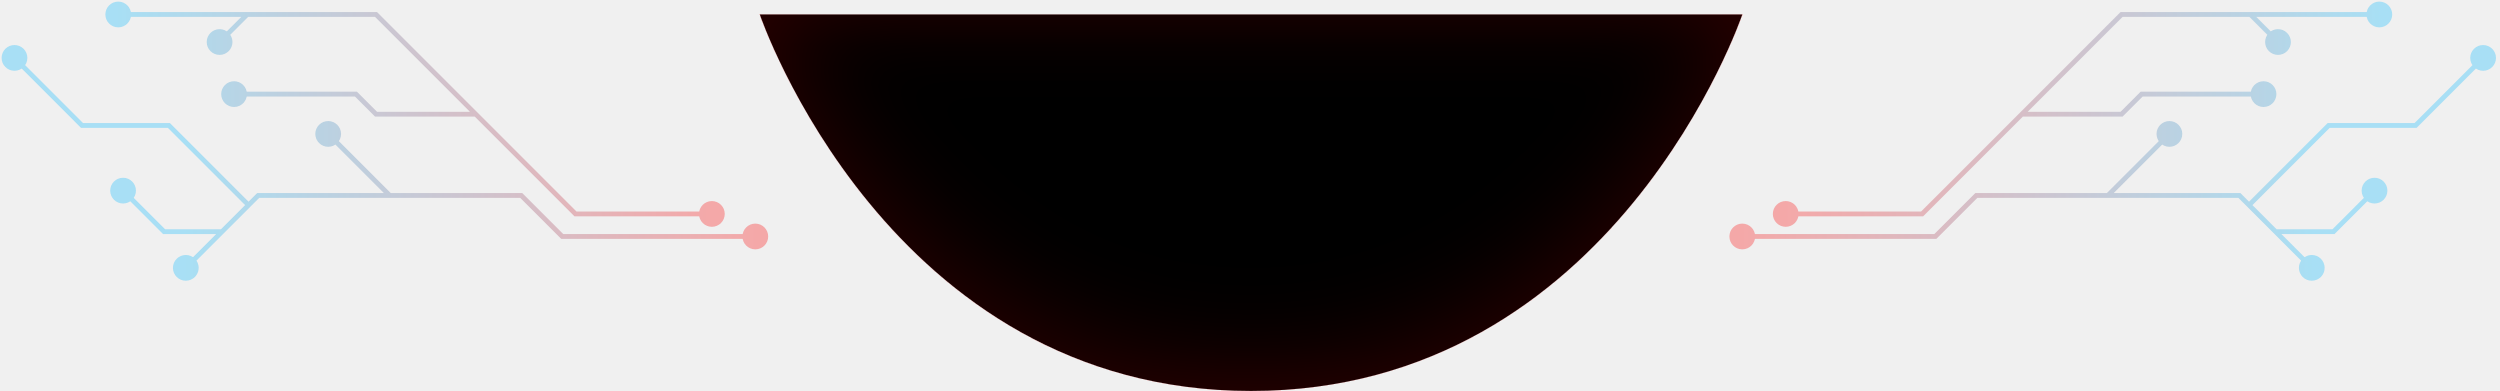
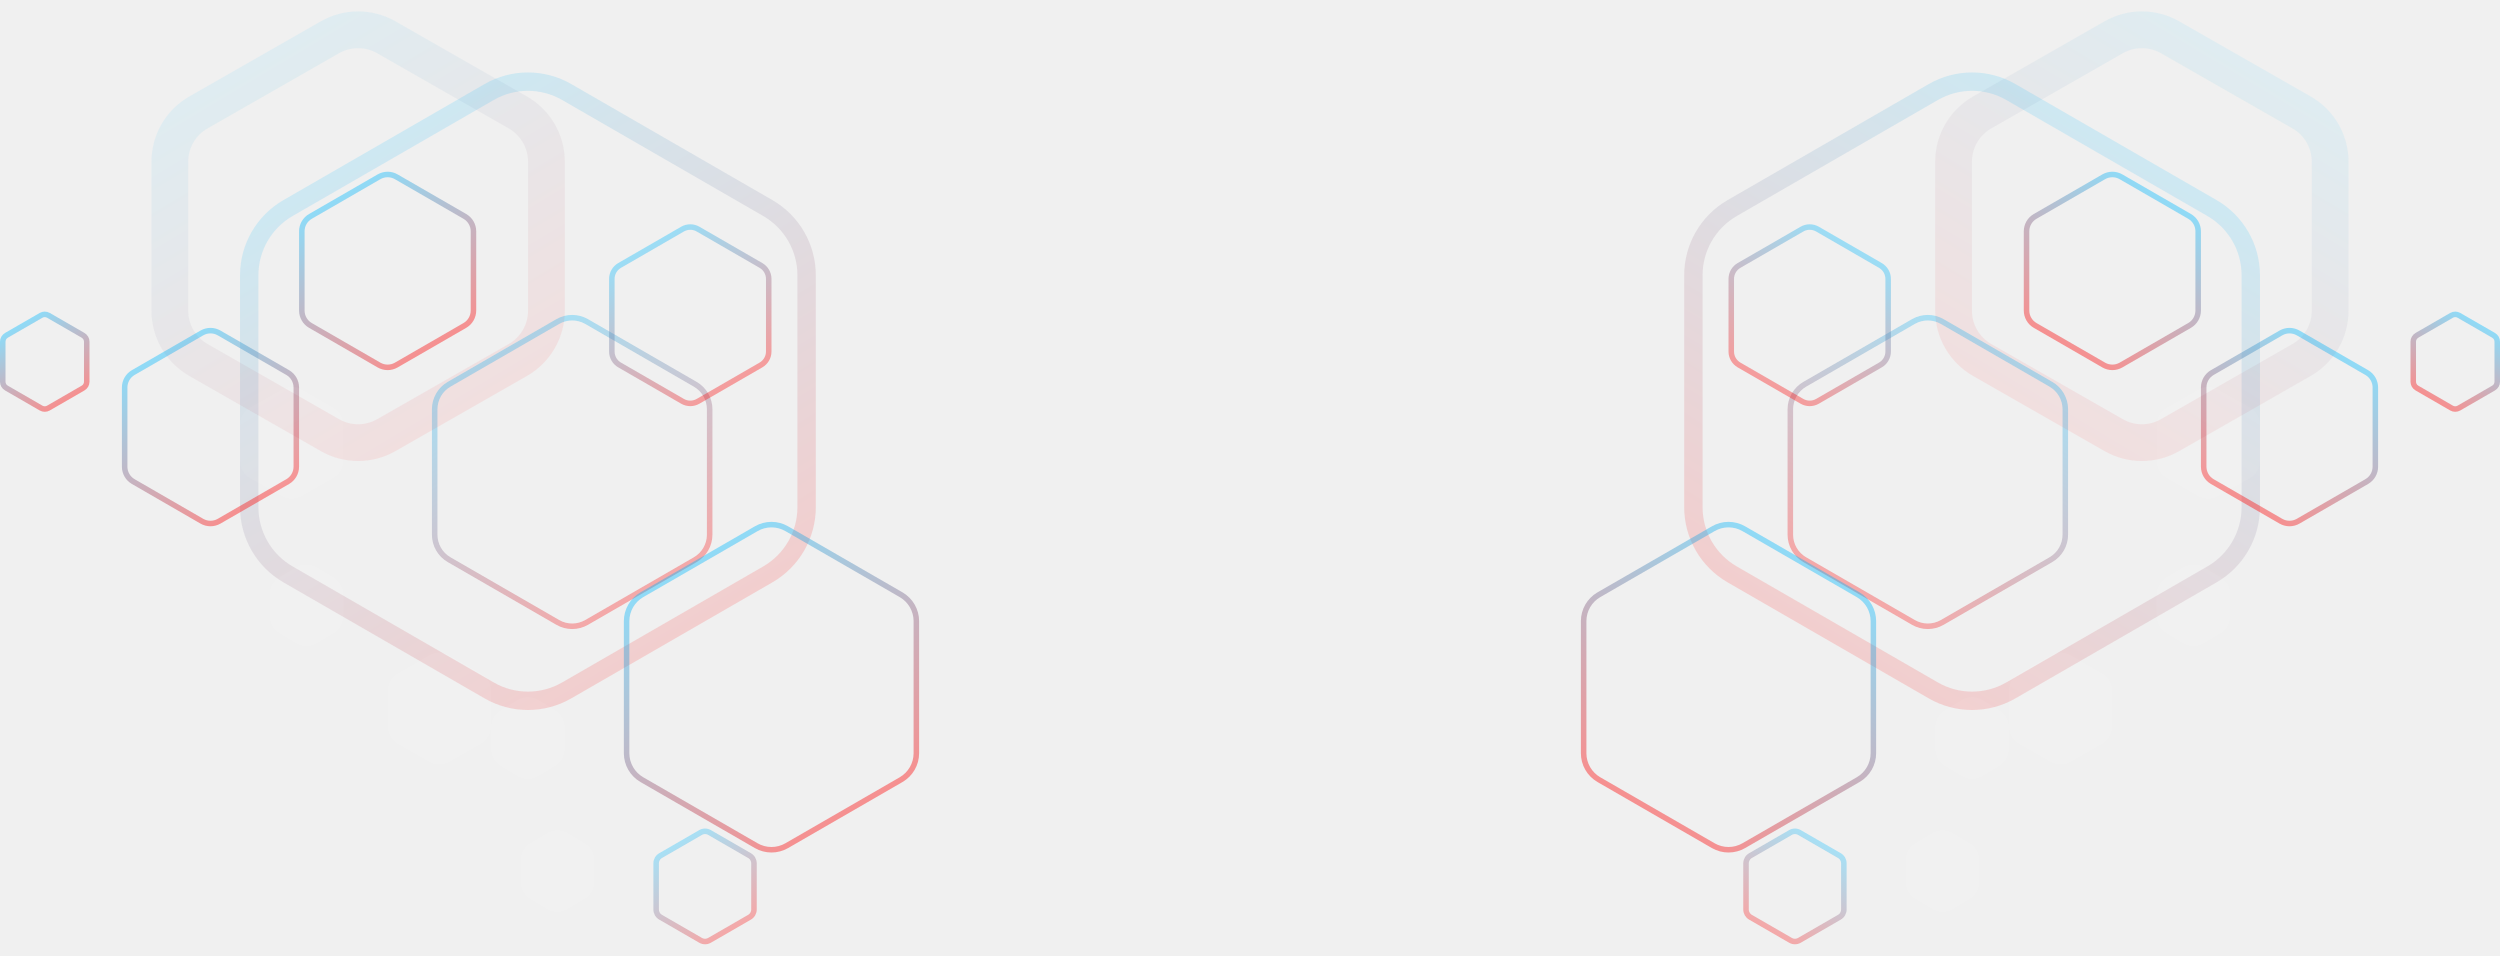
- <svg xmlns="http://www.w3.org/2000/svg" width="518" height="81" viewBox="0 0 518 81" fill="none">
-   <path d="M358.333 49C358.333 50.473 359.527 51.667 361 51.667C362.473 51.667 363.667 50.473 363.667 49C363.667 47.527 362.473 46.333 361 46.333C359.527 46.333 358.333 47.527 358.333 49ZM401 49V49.5H401.207L401.354 49.354L401 49ZM409.5 40.5V40H409.293L409.146 40.146L409.5 40.5ZM464 40.5L464.354 40.146L464.207 40H464V40.5ZM476.333 55.5C476.333 56.973 477.527 58.167 479 58.167C480.473 58.167 481.667 56.973 481.667 55.5C481.667 54.027 480.473 52.833 479 52.833C477.527 52.833 476.333 54.027 476.333 55.5ZM446.833 27.75C446.833 29.223 448.027 30.417 449.5 30.417C450.973 30.417 452.167 29.223 452.167 27.75C452.167 26.277 450.973 25.083 449.5 25.083C448.027 25.083 446.833 26.277 446.833 27.75ZM483.5 48V48.5H483.707L483.854 48.354L483.5 48ZM489.333 39.5C489.333 40.973 490.527 42.167 492 42.167C493.473 42.167 494.667 40.973 494.667 39.5C494.667 38.027 493.473 36.833 492 36.833C490.527 36.833 489.333 38.027 489.333 39.5ZM482.5 26V25.5H482.293L482.146 25.646L482.5 26ZM500.5 26V26.5H500.707L500.854 26.354L500.5 26ZM511.833 12C511.833 13.473 513.027 14.667 514.5 14.667C515.973 14.667 517.167 13.473 517.167 12C517.167 10.527 515.973 9.333 514.5 9.333C513.027 9.333 511.833 10.527 511.833 12ZM361 49.5H401V48.5H361V49.5ZM401.354 49.354L409.854 40.854L409.146 40.146L400.646 48.646L401.354 49.354ZM409.5 41H436.75V40H409.5V41ZM436.75 41H464V40H436.75V41ZM437.104 40.854L449.854 28.104L449.146 27.396L436.396 40.146L437.104 40.854ZM471.146 48.354L478.646 55.854L479.354 55.146L471.854 47.646L471.146 48.354ZM471.5 48.5H483.5V47.5H471.5V48.5ZM483.854 48.354L492.354 39.854L491.646 39.146L483.146 47.646L483.854 48.354ZM463.646 40.854L465.646 42.854L466.354 42.146L464.354 40.146L463.646 40.854ZM465.646 42.854L471.146 48.354L471.854 47.646L466.354 42.146L465.646 42.854ZM466.354 42.854L482.854 26.354L482.146 25.646L465.646 42.146L466.354 42.854ZM482.5 26.5H500.5V25.5H482.5V26.5ZM500.854 26.354L514.854 12.354L514.146 11.646L500.146 25.646L500.854 26.354Z" fill="url(#paint0_linear_651_4)" fill-opacity="0.3" />
-   <path d="M490.333 3C490.333 4.473 491.527 5.667 493 5.667C494.473 5.667 495.667 4.473 495.667 3C495.667 1.527 494.473 0.333 493 0.333C491.527 0.333 490.333 1.527 490.333 3ZM439.586 3V2.5H439.379L439.232 2.646L439.586 3ZM398.259 44.327V44.827H398.466L398.613 44.68L398.259 44.327ZM367.333 44.327C367.333 45.8 368.527 46.993 370 46.993C371.473 46.993 372.667 45.8 372.667 44.327C372.667 42.854 371.473 41.66 370 41.66C368.527 41.66 367.333 42.854 367.333 44.327ZM439.586 23.663V24.163H439.793L439.939 24.017L439.586 23.663ZM443.749 19.5V19H443.542L443.395 19.146L443.749 19.5ZM466.333 19.5C466.333 20.973 467.527 22.167 469 22.167C470.473 22.167 471.667 20.973 471.667 19.5C471.667 18.027 470.473 16.833 469 16.833C467.527 16.833 466.333 18.027 466.333 19.5ZM469.333 8.707C469.333 10.18 470.527 11.374 472 11.374C473.473 11.374 474.667 10.18 474.667 8.707C474.667 7.234 473.473 6.04 472 6.04C470.527 6.04 469.333 7.234 469.333 8.707ZM398.259 43.827H370V44.827H398.259V43.827ZM439.232 2.646L418.569 23.31L419.276 24.017L439.939 3.354L439.232 2.646ZM418.569 23.31L397.905 43.973L398.613 44.68L419.276 24.017L418.569 23.31ZM418.922 24.163H439.586V23.163H418.922V24.163ZM439.939 24.017L444.103 19.854L443.395 19.146L439.232 23.31L439.939 24.017ZM443.749 20H469V19H443.749V20ZM493 2.5H466.293V3.5H493V2.5ZM466.293 2.5H439.586V3.5H466.293V2.5ZM465.939 3.354L471.646 9.061L472.354 8.354L466.646 2.646L465.939 3.354Z" fill="url(#paint1_linear_651_4)" fill-opacity="0.3" />
-   <path d="M159.167 49C159.167 50.473 157.973 51.667 156.5 51.667C155.027 51.667 153.833 50.473 153.833 49C153.833 47.527 155.027 46.333 156.5 46.333C157.973 46.333 159.167 47.527 159.167 49ZM116.5 49V49.5H116.293L116.146 49.354L116.5 49ZM108 40.5V40H108.207L108.354 40.146L108 40.5ZM53.5 40.5L53.146 40.146L53.293 40H53.5V40.5ZM41.167 55.5C41.167 56.973 39.973 58.167 38.5 58.167C37.027 58.167 35.833 56.973 35.833 55.5C35.833 54.027 37.027 52.833 38.5 52.833C39.973 52.833 41.167 54.027 41.167 55.5ZM70.667 27.75C70.667 29.223 69.473 30.417 68 30.417C66.527 30.417 65.333 29.223 65.333 27.75C65.333 26.277 66.527 25.083 68 25.083C69.473 25.083 70.667 26.277 70.667 27.75ZM34 48V48.5H33.793L33.646 48.354L34 48ZM28.167 39.5C28.167 40.973 26.973 42.167 25.5 42.167C24.027 42.167 22.833 40.973 22.833 39.5C22.833 38.027 24.027 36.833 25.5 36.833C26.973 36.833 28.167 38.027 28.167 39.5ZM35 26V25.5H35.207L35.354 25.646L35 26ZM17 26V26.5H16.793L16.646 26.354L17 26ZM5.667 12C5.667 13.473 4.473 14.667 3 14.667C1.527 14.667 0.333 13.473 0.333 12C0.333 10.527 1.527 9.333 3 9.333C4.473 9.333 5.667 10.527 5.667 12ZM156.5 49.5H116.5V48.5H156.5V49.5ZM116.146 49.354L107.646 40.854L108.354 40.146L116.854 48.646L116.146 49.354ZM108 41H80.75V40H108V41ZM80.75 41H53.5V40H80.75V41ZM80.396 40.854L67.646 28.104L68.354 27.396L81.104 40.146L80.396 40.854ZM46.354 48.354L38.854 55.854L38.146 55.146L45.646 47.646L46.354 48.354ZM46 48.5H34V47.5H46V48.5ZM33.646 48.354L25.146 39.854L25.854 39.146L34.354 47.646L33.646 48.354ZM53.854 40.854L51.854 42.854L51.146 42.146L53.146 40.146L53.854 40.854ZM51.854 42.854L46.354 48.354L45.646 47.646L51.146 42.146L51.854 42.854ZM51.146 42.854L34.646 26.354L35.354 25.646L51.854 42.146L51.146 42.854ZM35 26.5H17V25.5H35V26.5ZM16.646 26.354L2.646 12.354L3.354 11.646L17.354 25.646L16.646 26.354Z" fill="url(#paint2_linear_651_4)" fill-opacity="0.3" />
-   <path d="M27.167 3C27.167 4.473 25.973 5.667 24.5 5.667C23.027 5.667 21.833 4.473 21.833 3C21.833 1.527 23.027 0.333 24.5 0.333C25.973 0.333 27.167 1.527 27.167 3ZM77.914 3V2.5H78.121L78.268 2.646L77.914 3ZM119.241 44.327V44.827H119.034L118.887 44.68L119.241 44.327ZM150.167 44.327C150.167 45.8 148.973 46.993 147.5 46.993C146.027 46.993 144.833 45.8 144.833 44.327C144.833 42.854 146.027 41.66 147.5 41.66C148.973 41.66 150.167 42.854 150.167 44.327ZM77.914 23.663V24.163H77.707L77.561 24.017L77.914 23.663ZM73.751 19.5V19H73.958L74.105 19.146L73.751 19.5ZM51.167 19.5C51.167 20.973 49.973 22.167 48.5 22.167C47.027 22.167 45.833 20.973 45.833 19.5C45.833 18.027 47.027 16.833 48.5 16.833C49.973 16.833 51.167 18.027 51.167 19.5ZM48.167 8.707C48.167 10.18 46.973 11.374 45.5 11.374C44.027 11.374 42.833 10.18 42.833 8.707C42.833 7.234 44.027 6.04 45.5 6.04C46.973 6.04 48.167 7.234 48.167 8.707ZM119.241 43.827H147.5V44.827H119.241V43.827ZM78.268 2.646L98.931 23.31L98.224 24.017L77.561 3.354L78.268 2.646ZM98.931 23.31L119.595 43.973L118.887 44.68L98.224 24.017L98.931 23.31ZM98.578 24.163H77.914V23.163H98.578V24.163ZM77.561 24.017L73.397 19.854L74.105 19.146L78.268 23.31L77.561 24.017ZM73.751 20H48.5V19H73.751V20ZM24.5 2.5H51.207V3.5H24.5V2.5ZM51.207 2.5H77.914V3.5H51.207V2.5ZM51.561 3.354L45.854 9.061L45.146 8.354L50.854 2.646L51.561 3.354Z" fill="url(#paint3_linear_651_4)" fill-opacity="0.3" />
-   <g filter="url(#filter0_i_651_4)">
-     <path d="M259.22 81C183.841 81 157.441 3 157.441 3H361C361 3 334.599 81 259.22 81Z" fill="black" />
-   </g>
+ <svg xmlns="http://www.w3.org/2000/svg" width="136" height="52" viewBox="0 0 136 52" fill="none">
+   <path d="M104.088 17.492L98.179 20.904C97.693 21.184 97.394 21.703 97.394 22.264V29.087C97.394 29.648 97.693 30.167 98.179 30.447L104.088 33.859C104.574 34.14 105.173 34.14 105.658 33.859L111.568 30.447C112.054 30.167 112.353 29.648 112.353 29.087V22.264C112.353 21.703 112.054 21.184 111.568 20.904L105.658 17.492C105.173 17.212 104.574 17.212 104.088 17.492Z" stroke="url(#paint0_linear_701_37)" stroke-opacity="0.3" stroke-width="0.3" />
+   <path d="M105.172 5.006L94.231 11.318C92.925 12.072 92.12 13.466 92.12 14.974V27.592C92.12 29.1 92.925 30.494 94.231 31.247L105.172 37.559C106.477 38.312 108.085 38.312 109.39 37.559L120.331 31.247C121.637 30.494 122.442 29.1 122.442 27.592V14.974C122.442 13.466 121.637 12.072 120.331 11.318L109.39 5.006C108.085 4.253 106.477 4.253 105.172 5.006Z" stroke="url(#paint1_linear_701_37)" stroke-opacity="0.14" />
+   <path d="M98.026 12.464L94.604 14.44C94.343 14.591 94.181 14.87 94.181 15.172V19.123C94.181 19.425 94.343 19.704 94.604 19.855L98.026 21.831C98.287 21.982 98.61 21.982 98.871 21.831L102.293 19.855C102.554 19.704 102.716 19.425 102.716 19.123V15.172C102.716 14.87 102.554 14.591 102.293 14.44L98.871 12.464C98.61 12.313 98.287 12.313 98.026 12.464Z" stroke="url(#paint2_linear_701_37)" stroke-opacity="0.35" stroke-width="0.3" />
+   <path d="M114.444 9.617L110.712 11.772C110.422 11.94 110.244 12.249 110.244 12.583V16.893C110.244 17.227 110.422 17.537 110.712 17.704L114.444 19.859C114.734 20.026 115.091 20.026 115.381 19.859L119.113 17.704C119.403 17.537 119.581 17.227 119.581 16.893V12.583C119.581 12.249 119.403 11.94 119.113 11.772L115.381 9.617C115.091 9.45 114.734 9.45 114.444 9.617Z" stroke="url(#paint3_linear_701_37)" stroke-opacity="0.4" stroke-width="0.3" />
+   <path d="M124.082 18.112L120.349 20.267C120.06 20.434 119.881 20.744 119.881 21.078V25.388C119.881 25.722 120.06 26.032 120.349 26.199L124.082 28.354C124.371 28.521 124.728 28.521 125.018 28.354L128.75 26.199C129.04 26.032 129.219 25.722 129.219 25.388V21.078C129.219 20.744 129.04 20.434 128.75 20.267L125.018 18.112C124.728 17.945 124.371 17.945 124.082 18.112Z" stroke="url(#paint4_linear_701_37)" stroke-opacity="0.4" stroke-width="0.3" />
+   <path d="M112.639 35.645C112.305 35.455 111.895 35.455 111.561 35.645L109.836 36.631C109.498 36.824 109.289 37.184 109.289 37.574V39.526C109.289 39.916 109.498 40.276 109.836 40.469L111.561 41.455C111.895 41.645 112.305 41.645 112.639 41.455L114.363 40.469C114.702 40.276 114.911 39.916 114.911 39.526V37.574C114.911 37.184 114.702 36.824 114.363 36.631L112.639 35.645Z" fill="white" fill-opacity="0.05" />
+   <path d="M106.234 45.31C105.89 45.104 105.46 45.104 105.116 45.31L104.195 45.863C103.868 46.059 103.667 46.413 103.667 46.795V47.974C103.667 48.355 103.868 48.709 104.195 48.906L105.116 49.458C105.46 49.665 105.89 49.665 106.234 49.458L107.156 48.906C107.483 48.709 107.683 48.355 107.683 47.974V46.795C107.683 46.413 107.483 46.059 107.156 45.863L106.234 45.31Z" fill="white" fill-opacity="0.05" />
+   <path d="M119.887 30.854C119.543 30.648 119.113 30.648 118.769 30.854L117.848 31.407C117.521 31.603 117.32 31.957 117.32 32.339V33.518C117.32 33.899 117.521 34.253 117.848 34.449L118.769 35.002C119.113 35.209 119.543 35.209 119.887 35.002L120.808 34.449C121.136 34.253 121.336 33.899 121.336 33.518V32.339C121.336 31.957 121.136 31.603 120.808 31.407L119.887 30.854Z" fill="white" fill-opacity="0.05" />
+   <path d="M107.84 38.082C107.496 37.876 107.066 37.876 106.722 38.082L105.801 38.635C105.474 38.831 105.273 39.185 105.273 39.567V40.746C105.273 41.127 105.474 41.481 105.801 41.677L106.722 42.23C107.066 42.437 107.496 42.437 107.84 42.23L108.762 41.677C109.089 41.481 109.289 41.127 109.289 40.746V39.567C109.289 39.185 109.089 38.831 108.762 38.635L107.84 38.082Z" fill="white" fill-opacity="0.05" />
+   <path d="M120.67 21.189C120.336 20.998 119.926 20.998 119.592 21.189L117.867 22.175C117.529 22.368 117.32 22.728 117.32 23.118V25.07C117.32 25.459 117.529 25.819 117.867 26.013L119.592 26.998C119.926 27.189 120.336 27.189 120.67 26.998L122.394 26.013C122.733 25.819 122.942 25.459 122.942 25.07V23.118C122.942 22.728 122.733 22.368 122.394 22.175L120.67 21.189Z" fill="white" fill-opacity="0.05" />
+   <path d="M114.984 2.028L107.831 6.116C106.868 6.666 106.274 7.69 106.274 8.799V16.901C106.274 18.01 106.868 19.034 107.831 19.584L114.984 23.672C115.934 24.215 117.101 24.215 118.051 23.672L125.204 19.584C126.167 19.034 126.761 18.01 126.761 16.901V8.799C126.761 7.69 126.167 6.666 125.204 6.116L118.051 2.028C117.101 1.485 115.934 1.485 114.984 2.028Z" stroke="url(#paint5_linear_701_37)" stroke-opacity="0.07" stroke-width="2" />
+   <path d="M133.366 17.154L131.481 18.242C131.357 18.314 131.281 18.445 131.281 18.588V20.765C131.281 20.908 131.357 21.039 131.481 21.11L133.366 22.199C133.49 22.27 133.642 22.27 133.765 22.199L135.651 21.11C135.774 21.039 135.85 20.908 135.85 20.765V18.588C135.85 18.445 135.774 18.314 135.651 18.242L133.765 17.154C133.642 17.083 133.49 17.083 133.366 17.154Z" stroke="url(#paint6_linear_701_37)" stroke-opacity="0.4" stroke-width="0.3" />
+   <path d="M93.201 28.762L86.98 32.353C86.466 32.65 86.15 33.198 86.15 33.792V40.974C86.15 41.568 86.466 42.116 86.98 42.413L93.201 46.004C93.715 46.301 94.348 46.301 94.862 46.004L101.082 42.413C101.596 42.116 101.912 41.568 101.912 40.974V33.792C101.912 33.198 101.596 32.65 101.082 32.353L94.862 28.762C94.348 28.465 93.715 28.465 93.201 28.762Z" stroke="url(#paint7_linear_701_37)" stroke-opacity="0.4" stroke-width="0.3" />
+   <path d="M97.403 45.288L95.226 46.545C95.076 46.631 94.984 46.791 94.984 46.964V49.478C94.984 49.651 95.076 49.81 95.226 49.897L97.403 51.154C97.553 51.24 97.737 51.24 97.887 51.154L100.064 49.897C100.214 49.81 100.306 49.651 100.306 49.478V46.964C100.306 46.791 100.214 46.631 100.064 46.545L97.887 45.288C97.737 45.201 97.553 45.201 97.403 45.288Z" stroke="url(#paint8_linear_701_37)" stroke-opacity="0.3" stroke-width="0.3" />
+   <path d="M31.912 17.492L37.821 20.904C38.307 21.184 38.606 21.703 38.606 22.264V29.087C38.606 29.648 38.307 30.167 37.821 30.447L31.912 33.859C31.426 34.14 30.828 34.14 30.342 33.859L24.432 30.447C23.946 30.167 23.647 29.648 23.647 29.087V22.264C23.647 21.703 23.946 21.184 24.432 20.904L30.342 17.492C30.828 17.212 31.426 17.212 31.912 17.492Z" stroke="url(#paint9_linear_701_37)" stroke-opacity="0.3" stroke-width="0.3" />
+   <path d="M30.828 5.006L41.769 11.318C43.075 12.072 43.88 13.466 43.88 14.974V27.592C43.88 29.1 43.075 30.494 41.769 31.247L30.828 37.559C29.523 38.312 27.915 38.312 26.61 37.559L15.669 31.247C14.363 30.494 13.558 29.1 13.558 27.592V14.974C13.558 13.466 14.363 12.072 15.669 11.318L26.61 5.006C27.915 4.253 29.523 4.253 30.828 5.006Z" stroke="url(#paint10_linear_701_37)" stroke-opacity="0.14" />
+   <path d="M37.974 12.464L41.396 14.44C41.657 14.591 41.819 14.87 41.819 15.172V19.123C41.819 19.425 41.657 19.704 41.396 19.855L37.974 21.831C37.713 21.982 37.39 21.982 37.129 21.831L33.707 19.855C33.446 19.704 33.284 19.425 33.284 19.123V15.172C33.284 14.87 33.446 14.591 33.707 14.44L37.129 12.464C37.39 12.313 37.713 12.313 37.974 12.464Z" stroke="url(#paint11_linear_701_37)" stroke-opacity="0.35" stroke-width="0.3" />
+   <path d="M21.555 9.617L25.288 11.772C25.578 11.94 25.756 12.249 25.756 12.583V16.893C25.756 17.227 25.578 17.537 25.288 17.704L21.555 19.859C21.266 20.026 20.909 20.026 20.619 19.859L16.887 17.704C16.597 17.537 16.419 17.227 16.419 16.893V12.583C16.419 12.249 16.597 11.94 16.887 11.772L20.619 9.617C20.909 9.45 21.266 9.45 21.555 9.617Z" stroke="url(#paint12_linear_701_37)" stroke-opacity="0.4" stroke-width="0.3" />
+   <path d="M11.918 18.112L15.651 20.267C15.94 20.434 16.119 20.744 16.119 21.078V25.388C16.119 25.722 15.94 26.032 15.651 26.199L11.918 28.354C11.629 28.521 11.272 28.521 10.982 28.354L7.25 26.199C6.96 26.032 6.781 25.722 6.781 25.388V21.078C6.781 20.744 6.96 20.434 7.25 20.267L10.982 18.112C11.272 17.945 11.629 17.945 11.918 18.112Z" stroke="url(#paint13_linear_701_37)" stroke-opacity="0.4" stroke-width="0.3" />
+   <path d="M23.361 35.645C23.695 35.455 24.105 35.455 24.439 35.645L26.164 36.631C26.502 36.824 26.711 37.184 26.711 37.574V39.526C26.711 39.916 26.502 40.276 26.164 40.469L24.439 41.455C24.105 41.645 23.695 41.645 23.361 41.455L21.637 40.469C21.298 40.276 21.089 39.916 21.089 39.526V37.574C21.089 37.184 21.298 36.824 21.637 36.631L23.361 35.645Z" fill="white" fill-opacity="0.05" />
+   <path d="M29.766 45.31C30.11 45.104 30.54 45.104 30.884 45.31L31.805 45.863C32.132 46.059 32.333 46.413 32.333 46.795V47.974C32.333 48.355 32.132 48.709 31.805 48.906L30.884 49.458C30.54 49.665 30.11 49.665 29.766 49.458L28.844 48.906C28.517 48.709 28.317 48.355 28.317 47.974V46.795C28.317 46.413 28.517 46.059 28.844 45.863L29.766 45.31Z" fill="white" fill-opacity="0.05" />
+   <path d="M16.113 30.854C16.457 30.648 16.887 30.648 17.231 30.854L18.152 31.407C18.48 31.603 18.68 31.957 18.68 32.339V33.518C18.68 33.899 18.48 34.253 18.152 34.449L17.231 35.002C16.887 35.209 16.457 35.209 16.113 35.002L15.191 34.449C14.864 34.253 14.664 33.899 14.664 33.518V32.339C14.664 31.957 14.864 31.603 15.191 31.407L16.113 30.854Z" fill="white" fill-opacity="0.05" />
+   <path d="M28.16 38.082C28.504 37.876 28.934 37.876 29.278 38.082L30.199 38.635C30.526 38.831 30.727 39.185 30.727 39.567V40.746C30.727 41.127 30.526 41.481 30.199 41.677L29.278 42.23C28.934 42.437 28.504 42.437 28.16 42.23L27.238 41.677C26.911 41.481 26.711 41.127 26.711 40.746V39.567C26.711 39.185 26.911 38.831 27.238 38.635L28.16 38.082Z" fill="white" fill-opacity="0.05" />
+   <path d="M15.33 21.189C15.664 20.998 16.074 20.998 16.408 21.189L18.133 22.175C18.471 22.368 18.68 22.728 18.68 23.118V25.07C18.68 25.459 18.471 25.819 18.133 26.013L16.408 26.998C16.074 27.189 15.664 27.189 15.33 26.998L13.605 26.013C13.267 25.819 13.058 25.459 13.058 25.07V23.118C13.058 22.728 13.267 22.368 13.605 22.175L15.33 21.189Z" fill="white" fill-opacity="0.05" />
+   <path d="M21.016 2.028L28.169 6.116C29.132 6.666 29.726 7.69 29.726 8.799V16.901C29.726 18.01 29.132 19.034 28.169 19.584L21.016 23.672C20.066 24.215 18.899 24.215 17.949 23.672L10.796 19.584C9.833 19.034 9.239 18.01 9.239 16.901V8.799C9.239 7.69 9.833 6.666 10.796 6.116L17.949 2.028C18.899 1.485 20.066 1.485 21.016 2.028Z" stroke="url(#paint14_linear_701_37)" stroke-opacity="0.07" stroke-width="2" />
+   <path d="M2.634 17.154L4.519 18.242C4.643 18.314 4.719 18.445 4.719 18.588V20.765C4.719 20.908 4.643 21.039 4.519 21.11L2.634 22.199C2.51 22.27 2.358 22.27 2.235 22.199L0.349 21.11C0.226 21.039 0.15 20.908 0.15 20.765V18.588C0.15 18.445 0.226 18.314 0.349 18.242L2.235 17.154C2.358 17.083 2.51 17.083 2.634 17.154Z" stroke="url(#paint15_linear_701_37)" stroke-opacity="0.4" stroke-width="0.3" />
+   <path d="M42.799 28.762L49.02 32.353C49.533 32.65 49.85 33.198 49.85 33.792V40.974C49.85 41.568 49.533 42.116 49.02 42.413L42.799 46.004C42.285 46.301 41.652 46.301 41.138 46.004L34.918 42.413C34.404 42.116 34.087 41.568 34.087 40.974V33.792C34.087 33.198 34.404 32.65 34.918 32.353L41.138 28.762C41.652 28.465 42.285 28.465 42.799 28.762Z" stroke="url(#paint16_linear_701_37)" stroke-opacity="0.4" stroke-width="0.3" />
+   <path d="M38.597 45.288L40.774 46.545C40.924 46.631 41.016 46.791 41.016 46.964V49.478C41.016 49.651 40.924 49.81 40.774 49.897L38.597 51.154C38.447 51.24 38.263 51.24 38.113 51.154L35.936 49.897C35.786 49.81 35.694 49.651 35.694 49.478V46.964C35.694 46.791 35.786 46.631 35.936 46.545L38.113 45.288C38.263 45.201 38.447 45.201 38.597 45.288Z" stroke="url(#paint17_linear_701_37)" stroke-opacity="0.3" stroke-width="0.3" />
  <defs>
-     <filter id="filter0_i_651_4" x="157.441" y="-2" width="203.559" height="83" filterUnits="userSpaceOnUse" color-interpolation-filters="sRGB">
-       <feFlood flood-opacity="0" result="BackgroundImageFix" />
-       <feBlend mode="normal" in="SourceGraphic" in2="BackgroundImageFix" result="shape" />
-       <feColorMatrix in="SourceAlpha" type="matrix" values="0 0 0 0 0 0 0 0 0 0 0 0 0 0 0 0 0 0 127 0" result="hardAlpha" />
-       <feOffset dy="-5" />
-       <feGaussianBlur stdDeviation="10" />
-       <feComposite in2="hardAlpha" operator="arithmetic" k2="-1" k3="1" />
-       <feColorMatrix type="matrix" values="0 0 0 0 0.996 0 0 0 0 0.004 0 0 0 0 0.004 0 0 0 0.15 0" />
-       <feBlend mode="normal" in2="shape" result="effect1_innerShadow_651_4" />
-     </filter>
-     <linearGradient id="paint0_linear_651_4" x1="361" y1="41.625" x2="479" y2="41.625" gradientUnits="userSpaceOnUse">
-       <stop stop-color="#FE0101" />
-       <stop offset="1" stop-color="#00B8FF" />
+     <linearGradient id="paint0_linear_701_37" x1="100.853" y1="32.175" x2="108.701" y2="19.21" gradientUnits="userSpaceOnUse">
+       <stop stop-color="#FF0000" />
+       <stop offset="1" stop-color="#00B9FF" />
    </linearGradient>
-     <linearGradient id="paint1_linear_651_4" x1="370" y1="23.663" x2="493" y2="23.663" gradientUnits="userSpaceOnUse">
-       <stop stop-color="#FE0101" />
-       <stop offset="1" stop-color="#00B8FF" />
+     <linearGradient id="paint1_linear_701_37" x1="99.029" y1="34.615" x2="115.12" y2="8.01" gradientUnits="userSpaceOnUse">
+       <stop stop-color="#FF0000" />
+       <stop offset="1" stop-color="#00B9FF" />
    </linearGradient>
-     <linearGradient id="paint2_linear_651_4" x1="156.5" y1="41.625" x2="38.5" y2="41.625" gradientUnits="userSpaceOnUse">
-       <stop stop-color="#FE0101" />
-       <stop offset="1" stop-color="#00B8FF" />
+     <linearGradient id="paint2_linear_701_37" x1="96.121" y1="20.91" x2="100.664" y2="13.404" gradientUnits="userSpaceOnUse">
+       <stop stop-color="#FF0000" />
+       <stop offset="1" stop-color="#00B9FF" />
    </linearGradient>
-     <linearGradient id="paint3_linear_651_4" x1="147.5" y1="23.663" x2="24.5" y2="23.663" gradientUnits="userSpaceOnUse">
-       <stop stop-color="#FE0101" />
-       <stop offset="1" stop-color="#00B8FF" />
+     <linearGradient id="paint3_linear_701_37" x1="112.374" y1="18.843" x2="117.33" y2="10.654" gradientUnits="userSpaceOnUse">
+       <stop stop-color="#FF0000" />
+       <stop offset="1" stop-color="#00B9FF" />
+     </linearGradient>
+     <linearGradient id="paint4_linear_701_37" x1="122.011" y1="27.338" x2="126.967" y2="19.149" gradientUnits="userSpaceOnUse">
+       <stop stop-color="#FF0000" />
+       <stop offset="1" stop-color="#00B9FF" />
+     </linearGradient>
+     <linearGradient id="paint5_linear_701_37" x1="110.593" y1="22.331" x2="121.984" y2="3.315" gradientUnits="userSpaceOnUse">
+       <stop stop-color="#FF0000" />
+       <stop offset="1" stop-color="#00B9FF" />
+     </linearGradient>
+     <linearGradient id="paint6_linear_701_37" x1="132.283" y1="21.75" x2="134.787" y2="17.613" gradientUnits="userSpaceOnUse">
+       <stop stop-color="#FF0000" />
+       <stop offset="1" stop-color="#00B9FF" />
+     </linearGradient>
+     <linearGradient id="paint7_linear_701_37" x1="89.8" y1="44.225" x2="98.06" y2="30.577" gradientUnits="userSpaceOnUse">
+       <stop stop-color="#FF0000" />
+       <stop offset="1" stop-color="#00B9FF" />
+     </linearGradient>
+     <linearGradient id="paint8_linear_701_37" x1="96.164" y1="50.615" x2="99.055" y2="45.839" gradientUnits="userSpaceOnUse">
+       <stop stop-color="#FF0000" />
+       <stop offset="1" stop-color="#00B9FF" />
+     </linearGradient>
+     <linearGradient id="paint9_linear_701_37" x1="35.147" y1="32.175" x2="27.299" y2="19.21" gradientUnits="userSpaceOnUse">
+       <stop stop-color="#FF0000" />
+       <stop offset="1" stop-color="#00B9FF" />
+     </linearGradient>
+     <linearGradient id="paint10_linear_701_37" x1="36.971" y1="34.615" x2="20.88" y2="8.01" gradientUnits="userSpaceOnUse">
+       <stop stop-color="#FF0000" />
+       <stop offset="1" stop-color="#00B9FF" />
+     </linearGradient>
+     <linearGradient id="paint11_linear_701_37" x1="39.879" y1="20.91" x2="35.336" y2="13.404" gradientUnits="userSpaceOnUse">
+       <stop stop-color="#FF0000" />
+       <stop offset="1" stop-color="#00B9FF" />
+     </linearGradient>
+     <linearGradient id="paint12_linear_701_37" x1="23.626" y1="18.843" x2="18.67" y2="10.654" gradientUnits="userSpaceOnUse">
+       <stop stop-color="#FF0000" />
+       <stop offset="1" stop-color="#00B9FF" />
+     </linearGradient>
+     <linearGradient id="paint13_linear_701_37" x1="13.989" y1="27.338" x2="9.033" y2="19.149" gradientUnits="userSpaceOnUse">
+       <stop stop-color="#FF0000" />
+       <stop offset="1" stop-color="#00B9FF" />
+     </linearGradient>
+     <linearGradient id="paint14_linear_701_37" x1="25.407" y1="22.331" x2="14.016" y2="3.315" gradientUnits="userSpaceOnUse">
+       <stop stop-color="#FF0000" />
+       <stop offset="1" stop-color="#00B9FF" />
+     </linearGradient>
+     <linearGradient id="paint15_linear_701_37" x1="3.717" y1="21.75" x2="1.213" y2="17.613" gradientUnits="userSpaceOnUse">
+       <stop stop-color="#FF0000" />
+       <stop offset="1" stop-color="#00B9FF" />
+     </linearGradient>
+     <linearGradient id="paint16_linear_701_37" x1="46.2" y1="44.225" x2="37.94" y2="30.577" gradientUnits="userSpaceOnUse">
+       <stop stop-color="#FF0000" />
+       <stop offset="1" stop-color="#00B9FF" />
+     </linearGradient>
+     <linearGradient id="paint17_linear_701_37" x1="39.836" y1="50.615" x2="36.945" y2="45.839" gradientUnits="userSpaceOnUse">
+       <stop stop-color="#FF0000" />
+       <stop offset="1" stop-color="#00B9FF" />
    </linearGradient>
  </defs>
</svg>
